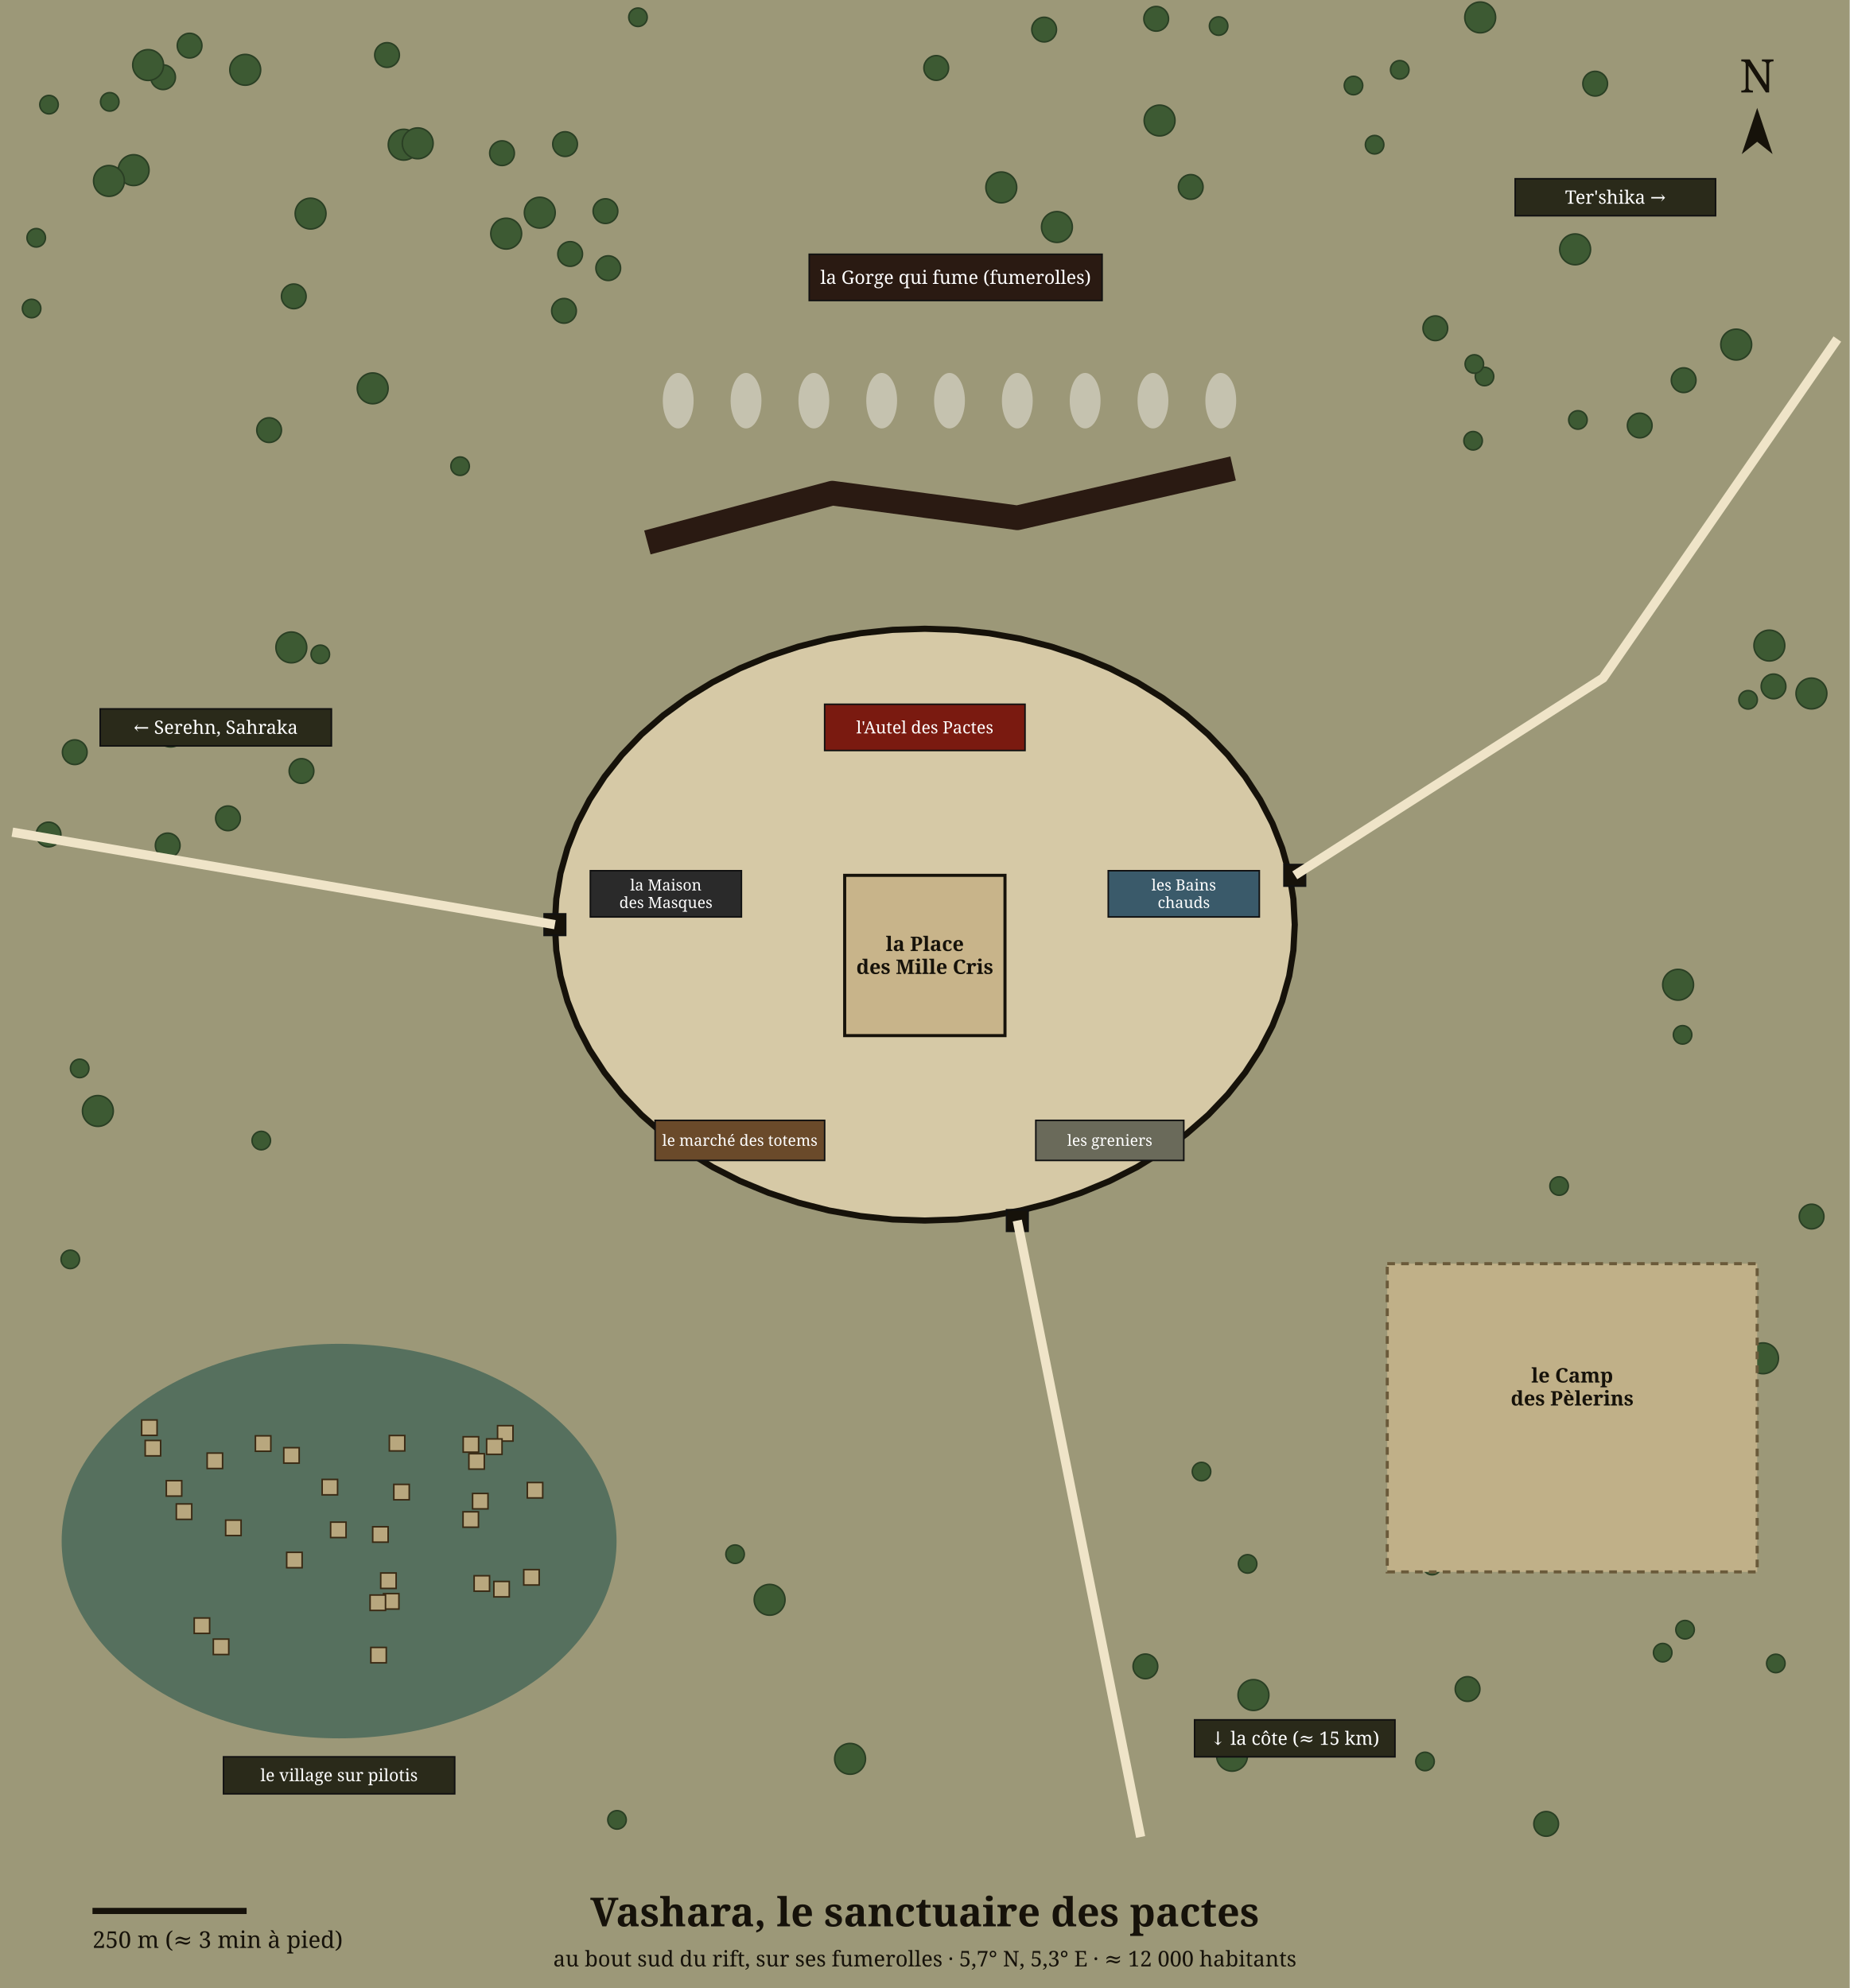
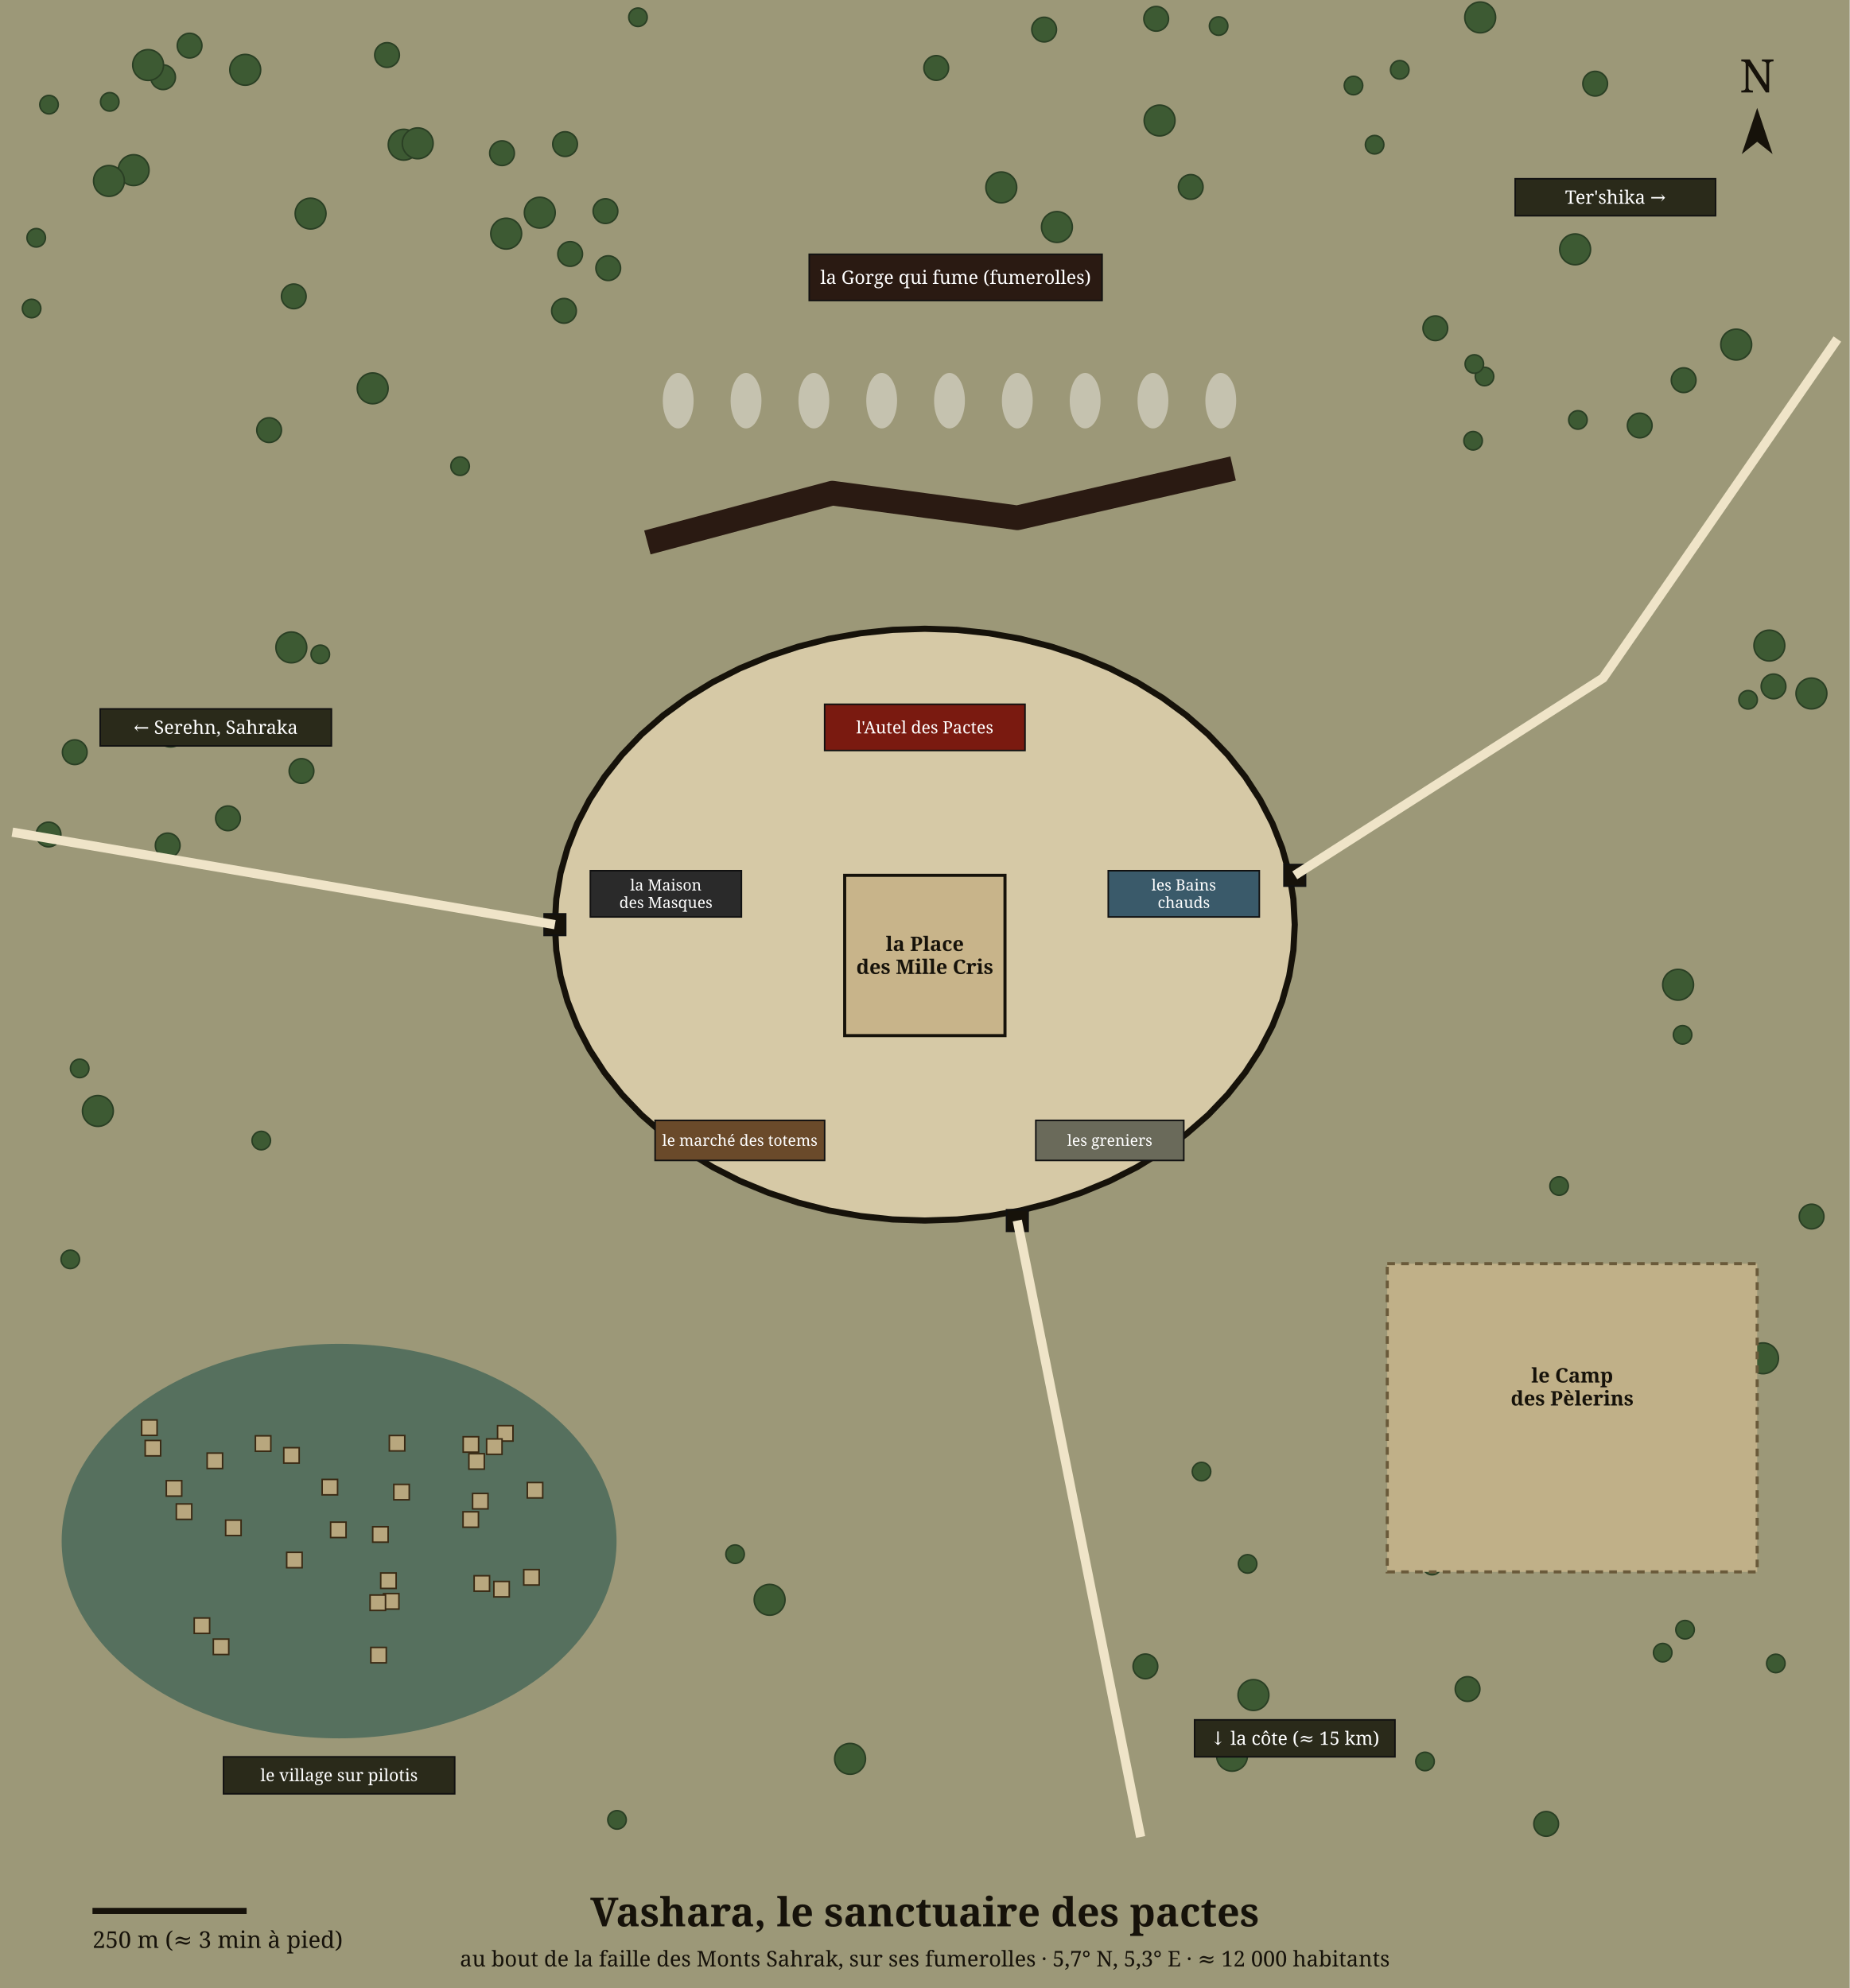
<svg xmlns="http://www.w3.org/2000/svg" viewBox="0 0 1200 1290" font-family="Georgia, serif">
  <rect width="1200" height="1290" fill="#9c9878" />
  <circle cx="476.9" cy="1008.5" r="6" fill="#3d5a33" stroke="#2a3f24" />
  <circle cx="31.5" cy="541.5" r="8" fill="#3d5a33" stroke="#2a3f24" />
  <circle cx="955.7" cy="286.0" r="6" fill="#3d5a33" stroke="#2a3f24" />
  <circle cx="931.2" cy="213.0" r="8" fill="#3d5a33" stroke="#2a3f24" />
  <circle cx="261.9" cy="93.9" r="10" fill="#3d5a33" stroke="#2a3f24" />
  <circle cx="963.1" cy="244.3" r="6" fill="#3d5a33" stroke="#2a3f24" />
  <circle cx="1034.9" cy="54.3" r="8" fill="#3d5a33" stroke="#2a3f24" />
  <circle cx="110.7" cy="474.7" r="10" fill="#3d5a33" stroke="#2a3f24" />
  <circle cx="1126.4" cy="223.6" r="10" fill="#3d5a33" stroke="#2a3f24" />
  <circle cx="1003.1" cy="1183.5" r="8" fill="#3d5a33" stroke="#2a3f24" />
  <circle cx="685.7" cy="147.3" r="10" fill="#3d5a33" stroke="#2a3f24" />
  <circle cx="952.1" cy="1096.0" r="8" fill="#3d5a33" stroke="#2a3f24" />
  <circle cx="413.9" cy="11.2" r="6" fill="#3d5a33" stroke="#2a3f24" />
  <circle cx="86.7" cy="110.4" r="10" fill="#3d5a33" stroke="#2a3f24" />
  <circle cx="1078.7" cy="1072.4" r="6" fill="#3d5a33" stroke="#2a3f24" />
  <circle cx="697.3" cy="171.3" r="6" fill="#3d5a33" stroke="#2a3f24" />
  <circle cx="551.5" cy="1141.3" r="10" fill="#3d5a33" stroke="#2a3f24" />
  <circle cx="105.8" cy="50.1" r="8" fill="#3d5a33" stroke="#2a3f24" />
  <circle cx="878.1" cy="55.5" r="6" fill="#3d5a33" stroke="#2a3f24" />
  <circle cx="189.0" cy="420.1" r="10" fill="#3d5a33" stroke="#2a3f24" />
  <circle cx="813.2" cy="1099.9" r="10" fill="#3d5a33" stroke="#2a3f24" />
  <circle cx="169.5" cy="740.1" r="6" fill="#3d5a33" stroke="#2a3f24" />
  <circle cx="400.3" cy="1180.9" r="6" fill="#3d5a33" stroke="#2a3f24" />
  <circle cx="960.3" cy="11.3" r="10" fill="#3d5a33" stroke="#2a3f24" />
  <circle cx="123.0" cy="29.6" r="8" fill="#3d5a33" stroke="#2a3f24" />
  <circle cx="1093.2" cy="1057.5" r="6" fill="#3d5a33" stroke="#2a3f24" />
  <circle cx="809.4" cy="1014.8" r="6" fill="#3d5a33" stroke="#2a3f24" />
  <circle cx="996.5" cy="845.2" r="8" fill="#3d5a33" stroke="#2a3f24" />
  <circle cx="779.5" cy="954.9" r="6" fill="#3d5a33" stroke="#2a3f24" />
  <circle cx="51.7" cy="693.3" r="6" fill="#3d5a33" stroke="#2a3f24" />
  <circle cx="392.8" cy="137.0" r="8" fill="#3d5a33" stroke="#2a3f24" />
  <circle cx="677.4" cy="19.2" r="8" fill="#3d5a33" stroke="#2a3f24" />
  <circle cx="1147.9" cy="418.9" r="10" fill="#3d5a33" stroke="#2a3f24" />
  <circle cx="1042.6" cy="126.7" r="6" fill="#3d5a33" stroke="#2a3f24" />
  <circle cx="325.7" cy="99.4" r="8" fill="#3d5a33" stroke="#2a3f24" />
  <circle cx="96.1" cy="42.2" r="10" fill="#3d5a33" stroke="#2a3f24" />
  <circle cx="799.3" cy="1139.3" r="10" fill="#3d5a33" stroke="#2a3f24" />
  <circle cx="159.1" cy="45.3" r="10" fill="#3d5a33" stroke="#2a3f24" />
  <circle cx="1021.9" cy="161.8" r="10" fill="#3d5a33" stroke="#2a3f24" />
  <circle cx="891.8" cy="93.9" r="6" fill="#3d5a33" stroke="#2a3f24" />
  <circle cx="952.8" cy="941.9" r="6" fill="#3d5a33" stroke="#2a3f24" />
  <circle cx="23.5" cy="154.3" r="6" fill="#3d5a33" stroke="#2a3f24" />
  <circle cx="71.2" cy="66.1" r="6" fill="#3d5a33" stroke="#2a3f24" />
  <circle cx="1063.8" cy="276.1" r="8" fill="#3d5a33" stroke="#2a3f24" />
  <circle cx="1091.6" cy="671.5" r="6" fill="#3d5a33" stroke="#2a3f24" />
  <circle cx="48.5" cy="488.1" r="8" fill="#3d5a33" stroke="#2a3f24" />
  <circle cx="924.5" cy="1143.0" r="6" fill="#3d5a33" stroke="#2a3f24" />
  <circle cx="20.5" cy="200.2" r="6" fill="#3d5a33" stroke="#2a3f24" />
  <circle cx="108.8" cy="548.6" r="8" fill="#3d5a33" stroke="#2a3f24" />
  <circle cx="251.1" cy="35.7" r="8" fill="#3d5a33" stroke="#2a3f24" />
  <circle cx="1152.1" cy="1079.4" r="6" fill="#3d5a33" stroke="#2a3f24" />
  <circle cx="1092.3" cy="246.7" r="8" fill="#3d5a33" stroke="#2a3f24" />
  <circle cx="1023.7" cy="272.5" r="6" fill="#3d5a33" stroke="#2a3f24" />
  <circle cx="752.3" cy="78.2" r="10" fill="#3d5a33" stroke="#2a3f24" />
  <circle cx="365.9" cy="201.7" r="8" fill="#3d5a33" stroke="#2a3f24" />
  <circle cx="147.9" cy="531.0" r="8" fill="#3d5a33" stroke="#2a3f24" />
  <circle cx="1043.2" cy="983.2" r="6" fill="#3d5a33" stroke="#2a3f24" />
  <circle cx="394.6" cy="174.0" r="8" fill="#3d5a33" stroke="#2a3f24" />
  <circle cx="649.6" cy="121.6" r="10" fill="#3d5a33" stroke="#2a3f24" />
  <circle cx="207.8" cy="424.6" r="6" fill="#3d5a33" stroke="#2a3f24" />
  <circle cx="1011.5" cy="769.6" r="6" fill="#3d5a33" stroke="#2a3f24" />
  <circle cx="1175.2" cy="450.0" r="10" fill="#3d5a33" stroke="#2a3f24" />
  <circle cx="70.7" cy="117.4" r="10" fill="#3d5a33" stroke="#2a3f24" />
  <circle cx="1088.7" cy="639.0" r="10" fill="#3d5a33" stroke="#2a3f24" />
  <circle cx="369.9" cy="164.8" r="8" fill="#3d5a33" stroke="#2a3f24" />
  <circle cx="174.6" cy="279.1" r="8" fill="#3d5a33" stroke="#2a3f24" />
  <circle cx="1175.3" cy="789.4" r="8" fill="#3d5a33" stroke="#2a3f24" />
  <circle cx="965.9" cy="981.6" r="8" fill="#3d5a33" stroke="#2a3f24" />
  <circle cx="241.8" cy="252.0" r="10" fill="#3d5a33" stroke="#2a3f24" />
  <circle cx="743.1" cy="1081.3" r="8" fill="#3d5a33" stroke="#2a3f24" />
  <circle cx="772.5" cy="121.3" r="8" fill="#3d5a33" stroke="#2a3f24" />
  <circle cx="31.8" cy="67.9" r="6" fill="#3d5a33" stroke="#2a3f24" />
  <circle cx="956.5" cy="236.2" r="6" fill="#3d5a33" stroke="#2a3f24" />
  <circle cx="195.6" cy="500.3" r="8" fill="#3d5a33" stroke="#2a3f24" />
  <circle cx="790.6" cy="16.9" r="6" fill="#3d5a33" stroke="#2a3f24" />
  <circle cx="908.1" cy="45.3" r="6" fill="#3d5a33" stroke="#2a3f24" />
  <circle cx="1057.4" cy="928.9" r="10" fill="#3d5a33" stroke="#2a3f24" />
  <circle cx="366.6" cy="93.5" r="8" fill="#3d5a33" stroke="#2a3f24" />
  <circle cx="1051.1" cy="910.9" r="8" fill="#3d5a33" stroke="#2a3f24" />
  <circle cx="750.1" cy="12.2" r="8" fill="#3d5a33" stroke="#2a3f24" />
  <circle cx="607.4" cy="44.1" r="8" fill="#3d5a33" stroke="#2a3f24" />
  <circle cx="1134.1" cy="454.1" r="6" fill="#3d5a33" stroke="#2a3f24" />
  <circle cx="1150.6" cy="445.4" r="8" fill="#3d5a33" stroke="#2a3f24" />
  <circle cx="271.0" cy="93.0" r="10" fill="#3d5a33" stroke="#2a3f24" />
  <circle cx="929.1" cy="1015.9" r="6" fill="#3d5a33" stroke="#2a3f24" />
  <circle cx="63.5" cy="720.9" r="10" fill="#3d5a33" stroke="#2a3f24" />
  <circle cx="1143.8" cy="881.4" r="10" fill="#3d5a33" stroke="#2a3f24" />
  <circle cx="298.5" cy="302.5" r="6" fill="#3d5a33" stroke="#2a3f24" />
  <circle cx="45.6" cy="817.2" r="6" fill="#3d5a33" stroke="#2a3f24" />
  <circle cx="328.4" cy="151.6" r="10" fill="#3d5a33" stroke="#2a3f24" />
  <circle cx="350.2" cy="138.0" r="10" fill="#3d5a33" stroke="#2a3f24" />
  <circle cx="499.3" cy="1038.1" r="10" fill="#3d5a33" stroke="#2a3f24" />
  <circle cx="190.6" cy="192.3" r="8" fill="#3d5a33" stroke="#2a3f24" />
  <circle cx="201.5" cy="138.6" r="10" fill="#3d5a33" stroke="#2a3f24" />
  <ellipse cx="220.0" cy="1000.0" rx="180" ry="128" fill="#56705e" />
  <rect x="307.6" y="1022.5" width="10" height="10" fill="#b8a77e" stroke="#3a2a14" />
  <rect x="186.0" y="1007.3" width="10" height="10" fill="#b8a77e" stroke="#3a2a14" />
  <rect x="94.2" y="934.7" width="10" height="10" fill="#b8a77e" stroke="#3a2a14" />
  <rect x="91.9" y="921.4" width="10" height="10" fill="#b8a77e" stroke="#3a2a14" />
  <rect x="126.0" y="1049.9" width="10" height="10" fill="#b8a77e" stroke="#3a2a14" />
  <rect x="304.2" y="943.3" width="10" height="10" fill="#b8a77e" stroke="#3a2a14" />
  <rect x="146.4" y="986.4" width="10" height="10" fill="#b8a77e" stroke="#3a2a14" />
  <rect x="209.0" y="960.0" width="10" height="10" fill="#b8a77e" stroke="#3a2a14" />
  <rect x="134.4" y="942.9" width="10" height="10" fill="#b8a77e" stroke="#3a2a14" />
  <rect x="342.1" y="962.0" width="10" height="10" fill="#b8a77e" stroke="#3a2a14" />
  <rect x="322.8" y="925.1" width="10" height="10" fill="#b8a77e" stroke="#3a2a14" />
  <rect x="184.1" y="939.4" width="10" height="10" fill="#b8a77e" stroke="#3a2a14" />
  <rect x="300.4" y="981.0" width="10" height="10" fill="#b8a77e" stroke="#3a2a14" />
  <rect x="114.4" y="975.9" width="10" height="10" fill="#b8a77e" stroke="#3a2a14" />
  <rect x="320.4" y="1026.2" width="10" height="10" fill="#b8a77e" stroke="#3a2a14" />
  <rect x="252.6" y="931.5" width="10" height="10" fill="#b8a77e" stroke="#3a2a14" />
  <rect x="240.6" y="1069.0" width="10" height="10" fill="#b8a77e" stroke="#3a2a14" />
  <rect x="248.8" y="1034.1" width="10" height="10" fill="#b8a77e" stroke="#3a2a14" />
  <rect x="306.6" y="969.1" width="10" height="10" fill="#b8a77e" stroke="#3a2a14" />
  <rect x="165.7" y="931.7" width="10" height="10" fill="#b8a77e" stroke="#3a2a14" />
  <rect x="247.0" y="1020.7" width="10" height="10" fill="#b8a77e" stroke="#3a2a14" />
  <rect x="300.5" y="932.3" width="10" height="10" fill="#b8a77e" stroke="#3a2a14" />
  <rect x="315.7" y="933.7" width="10" height="10" fill="#b8a77e" stroke="#3a2a14" />
  <rect x="255.5" y="963.2" width="10" height="10" fill="#b8a77e" stroke="#3a2a14" />
  <rect x="241.8" y="990.7" width="10" height="10" fill="#b8a77e" stroke="#3a2a14" />
  <rect x="339.8" y="1018.5" width="10" height="10" fill="#b8a77e" stroke="#3a2a14" />
  <rect x="107.9" y="960.8" width="10" height="10" fill="#b8a77e" stroke="#3a2a14" />
  <rect x="214.5" y="987.7" width="10" height="10" fill="#b8a77e" stroke="#3a2a14" />
  <rect x="240.1" y="1035.0" width="10" height="10" fill="#b8a77e" stroke="#3a2a14" />
  <rect x="138.4" y="1063.6" width="10" height="10" fill="#b8a77e" stroke="#3a2a14" />
  <rect x="145.0" y="1140.0" width="150" height="24" fill="#2a2a1a" stroke="#111" />
  <text x="220.0" y="1155.8" font-size="11" text-anchor="middle" fill="#fff">le village sur pilotis</text>
  <polygon points="840.0,600.0 839.1,583.3 836.4,566.7 831.8,550.3 825.5,534.3 817.5,518.9 807.8,504.0 796.6,489.9 783.9,476.6 769.7,464.2 754.3,452.9 737.7,442.7 720.0,433.7 701.4,426.0 682.1,419.6 662.1,414.5 641.7,410.9 620.9,408.7 600.0,408.0 579.1,408.7 558.3,410.9 537.9,414.5 517.9,419.6 498.6,426.0 480.0,433.7 462.3,442.7 445.7,452.9 430.3,464.2 416.1,476.6 403.4,489.9 392.2,504.0 382.5,518.9 374.5,534.3 368.2,550.3 363.6,566.7 360.9,583.3 360.0,600.0 360.9,616.7 363.6,633.3 368.2,649.7 374.5,665.7 382.5,681.1 392.2,696.0 403.4,710.1 416.1,723.4 430.3,735.8 445.7,747.1 462.3,757.3 480.0,766.3 498.6,774.0 517.9,780.4 537.9,785.5 558.3,789.1 579.1,791.3 600.0,792.0 620.9,791.3 641.7,789.1 662.1,785.5 682.1,780.4 701.4,774.0 720.0,766.3 737.7,757.3 754.3,747.1 769.7,735.8 783.9,723.4 796.6,710.1 807.8,696.0 817.5,681.1 825.5,665.7 831.8,649.7 836.4,633.3 839.1,616.7" fill="#d6c9a6" stroke="#16120a" stroke-width="4" />
  <polyline points="420.0,352.0 540.0,320.0 660.0,336.0 800.0,304.0" fill="none" stroke="#2a1a12" stroke-width="16" stroke-linejoin="round" />
  <ellipse cx="440.0" cy="260.0" rx="10" ry="18" fill="#e8e4dc" opacity="0.55" />
  <ellipse cx="484.0" cy="260.0" rx="10" ry="18" fill="#e8e4dc" opacity="0.55" />
  <ellipse cx="528.0" cy="260.0" rx="10" ry="18" fill="#e8e4dc" opacity="0.55" />
  <ellipse cx="572.0" cy="260.0" rx="10" ry="18" fill="#e8e4dc" opacity="0.55" />
  <ellipse cx="616.0" cy="260.0" rx="10" ry="18" fill="#e8e4dc" opacity="0.55" />
  <ellipse cx="660.0" cy="260.0" rx="10" ry="18" fill="#e8e4dc" opacity="0.55" />
  <ellipse cx="704.0" cy="260.0" rx="10" ry="18" fill="#e8e4dc" opacity="0.55" />
  <ellipse cx="748.0" cy="260.0" rx="10" ry="18" fill="#e8e4dc" opacity="0.55" />
  <ellipse cx="792.0" cy="260.0" rx="10" ry="18" fill="#e8e4dc" opacity="0.55" />
  <rect x="525.0" y="165.0" width="190" height="30" fill="#2a1a12" stroke="#111" />
  <text x="620.0" y="184.2" font-size="12" text-anchor="middle" fill="#fff">la Gorge qui fume (fumerolles)</text>
  <rect x="535.0" y="457.0" width="130" height="30" fill="#7a1a10" stroke="#111" />
  <text x="600.0" y="475.9" font-size="11" text-anchor="middle" fill="#fff">l'Autel des Pactes</text>
  <rect x="548.0" y="568.0" width="104" height="104" fill="#c8b48a" stroke="#16120a" stroke-width="2" />
  <text x="600.0" y="617.1" font-size="13" text-anchor="middle" fill="#16120a" font-weight="bold">la Place</text>
  <text x="600.0" y="632.0" font-size="13" text-anchor="middle" fill="#16120a" font-weight="bold">des Mille Cris</text>
  <rect x="383.0" y="565.0" width="98" height="30" fill="#2a2a2a" stroke="#111" />
  <text x="432.0" y="577.8" font-size="10" text-anchor="middle" fill="#fff">la Maison</text>
  <text x="432.0" y="589.2" font-size="10" text-anchor="middle" fill="#fff">des Masques</text>
  <rect x="719.0" y="565.0" width="98" height="30" fill="#3a5a6a" stroke="#111" />
  <text x="768.0" y="577.8" font-size="10" text-anchor="middle" fill="#fff">les Bains</text>
  <text x="768.0" y="589.2" font-size="10" text-anchor="middle" fill="#fff">chauds</text>
  <rect x="425.0" y="727.0" width="110" height="26" fill="#6a4a2a" stroke="#111" />
  <text x="480.0" y="743.5" font-size="10" text-anchor="middle" fill="#fff">le marché des totems</text>
  <rect x="672.0" y="727.0" width="96" height="26" fill="#6a6a5a" stroke="#111" />
  <text x="720.0" y="743.5" font-size="10" text-anchor="middle" fill="#fff">les greniers</text>
  <polygon points="900.0,820.0 1140.0,820.0 1140.0,1020.0 900.0,1020.0" fill="#c0b088" stroke="#6a5a3a" stroke-width="2" stroke-dasharray="5 4" />
  <text x="1020.0" y="897.1" font-size="13" text-anchor="middle" fill="#16120a" font-weight="bold">le Camp</text>
  <text x="1020.0" y="912.0" font-size="13" text-anchor="middle" fill="#16120a" font-weight="bold">des Pèlerins</text>
  <rect x="353.0" y="593.0" width="14" height="14" fill="#16120a" stroke="#111" />
  <rect x="833.0" y="561.0" width="14" height="14" fill="#16120a" stroke="#111" />
  <rect x="653.0" y="785.0" width="14" height="14" fill="#16120a" stroke="#111" />
  <polyline points="360.0,600.0 8.0,540.0" fill="none" stroke="#efe4c8" stroke-width="6" stroke-linejoin="round" />
  <polyline points="840.0,568.0 1040.0,440.0 1192.0,220.0" fill="none" stroke="#efe4c8" stroke-width="6" stroke-linejoin="round" />
  <polyline points="660.0,792.0 740.0,1192.0" fill="none" stroke="#efe4c8" stroke-width="6" stroke-linejoin="round" />
  <rect x="65.0" y="460.0" width="150" height="24" fill="#2a2a1a" stroke="#111" />
  <text x="140.0" y="476.2" font-size="12" text-anchor="middle" fill="#fff">← Serehn, Sahraka</text>
  <rect x="983.0" y="116.0" width="130" height="24" fill="#2a2a1a" stroke="#111" />
  <text x="1048.0" y="132.2" font-size="12" text-anchor="middle" fill="#fff">Ter'shika →</text>
  <rect x="775.0" y="1116.0" width="130" height="24" fill="#2a2a1a" stroke="#111" />
  <text x="840.0" y="1132.2" font-size="12" text-anchor="middle" fill="#fff">↓ la côte (≈ 15 km)</text>
  <line x1="60" y1="1240" x2="160.0" y2="1240" stroke="#16120a" stroke-width="4" />
  <text x="60" y="1264" font-size="15" fill="#16120a">250 m (≈ 3 min à pied)</text>
  <text x="1140" y="60" font-size="30" text-anchor="middle" fill="#16120a">N</text>
  <polygon points="1140,70 1130,100 1140,92 1150,100" fill="#16120a" />
  <text x="600.0" y="1250" font-size="26" text-anchor="middle" fill="#16120a" font-weight="bold">Vashara, le sanctuaire des pactes</text>
-   <text x="600.0" y="1276" font-size="14" text-anchor="middle" fill="#16120a">au bout sud du rift, sur ses fumerolles · 5,7° N, 5,3° E · ≈ 12 000 habitants</text>
+   <text x="600.0" y="1276" font-size="14" text-anchor="middle" fill="#16120a">au bout de la faille des Monts Sahrak, sur ses fumerolles · 5,7° N, 5,3° E · ≈ 12 000 habitants</text>
</svg>
